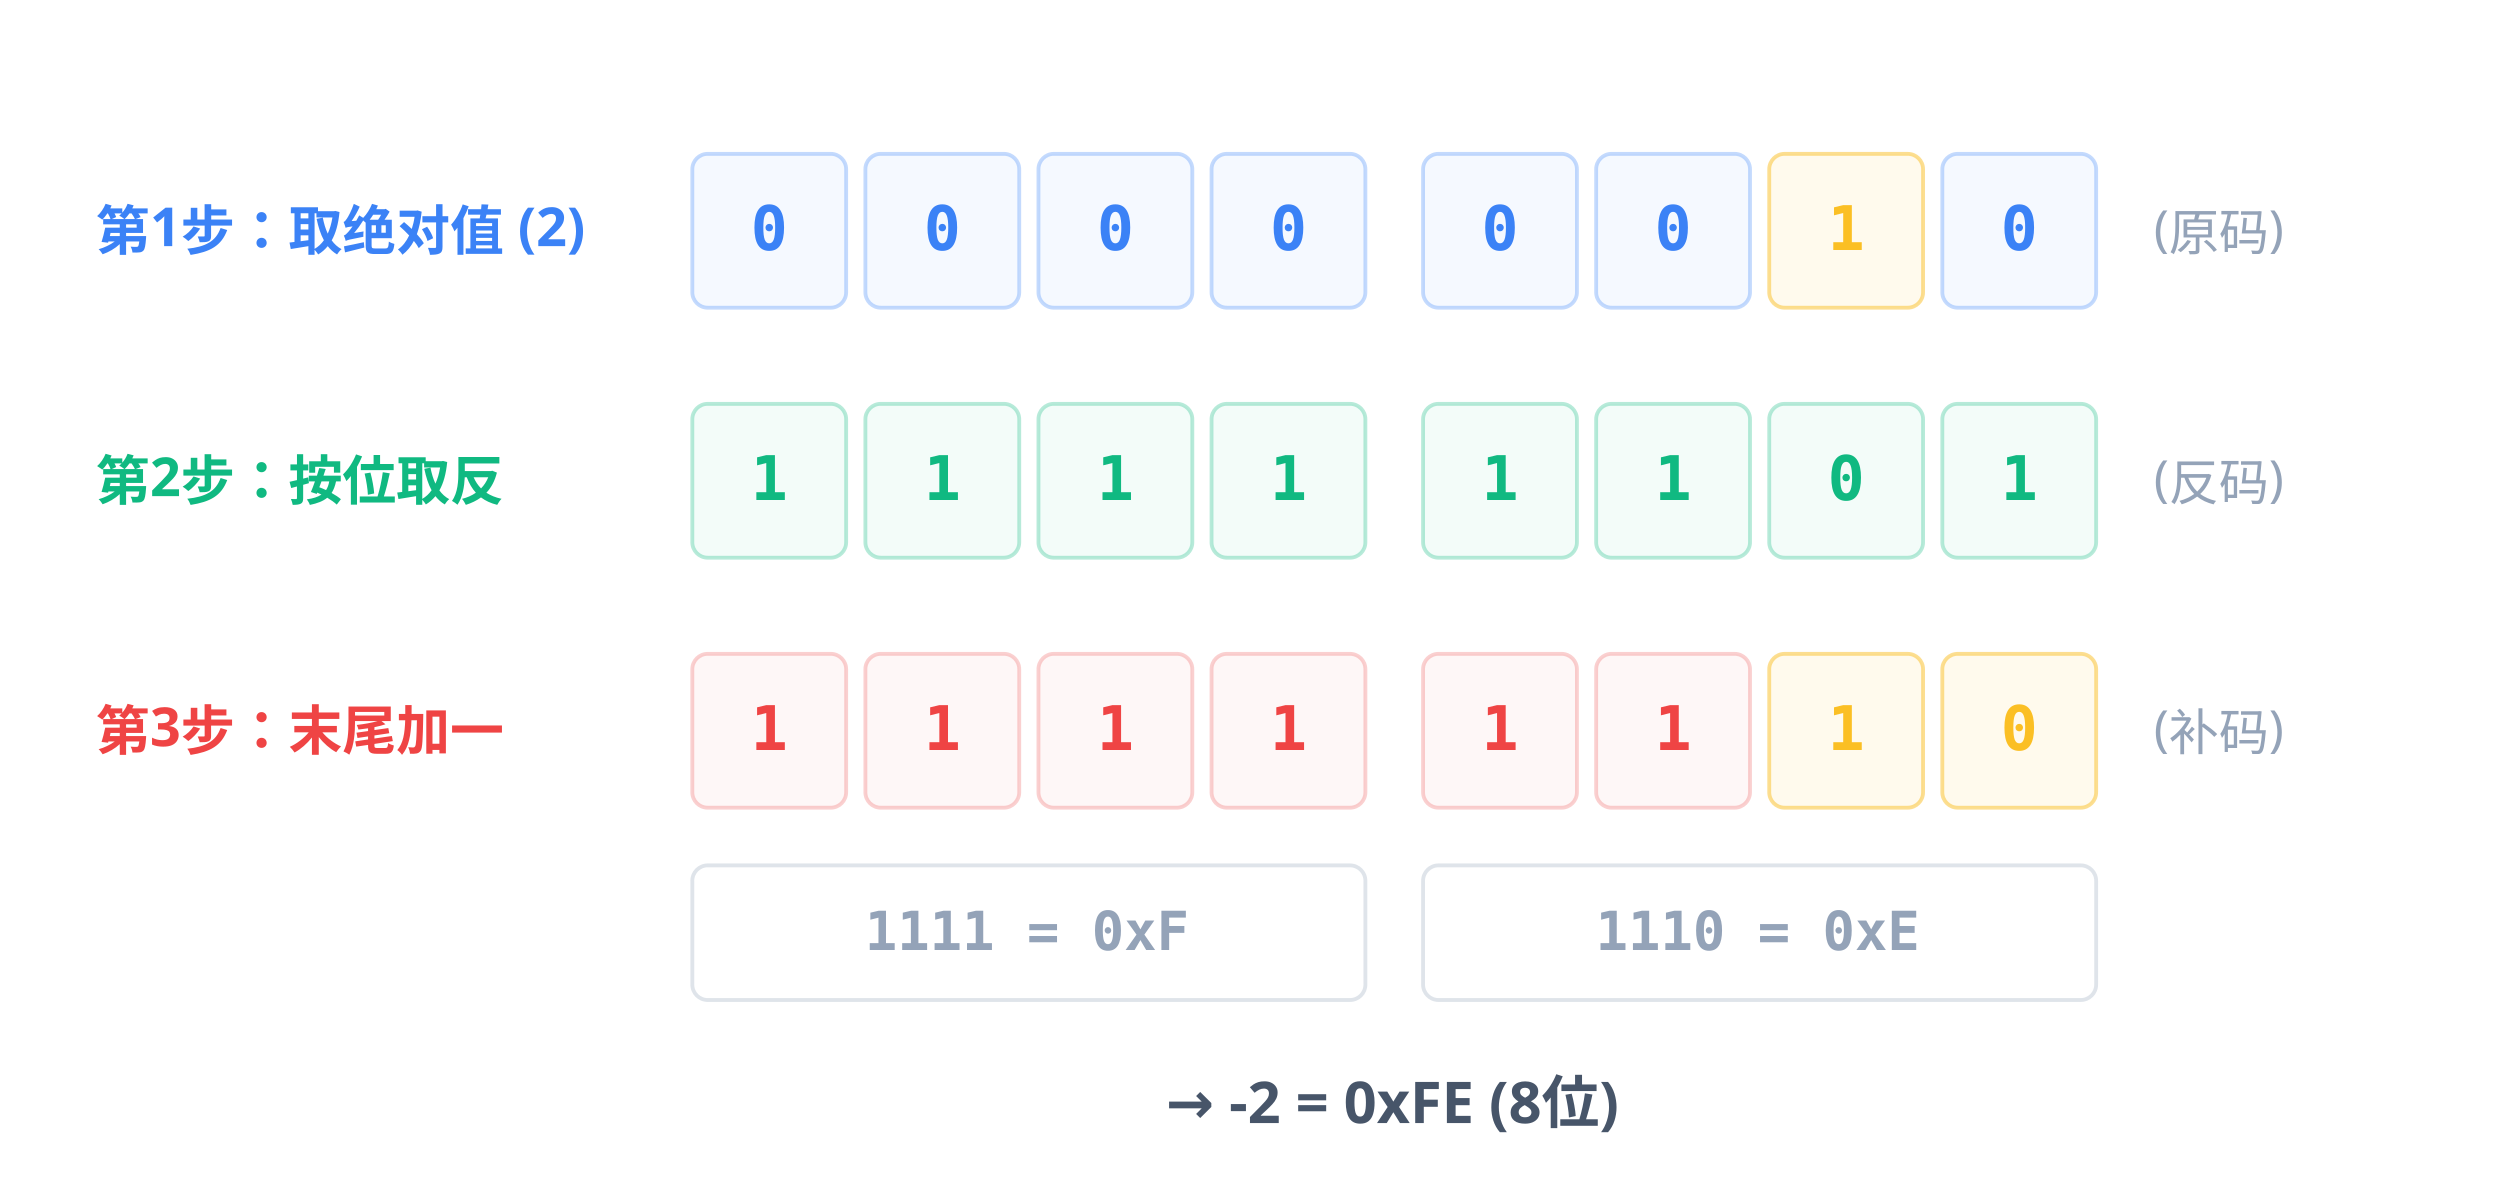
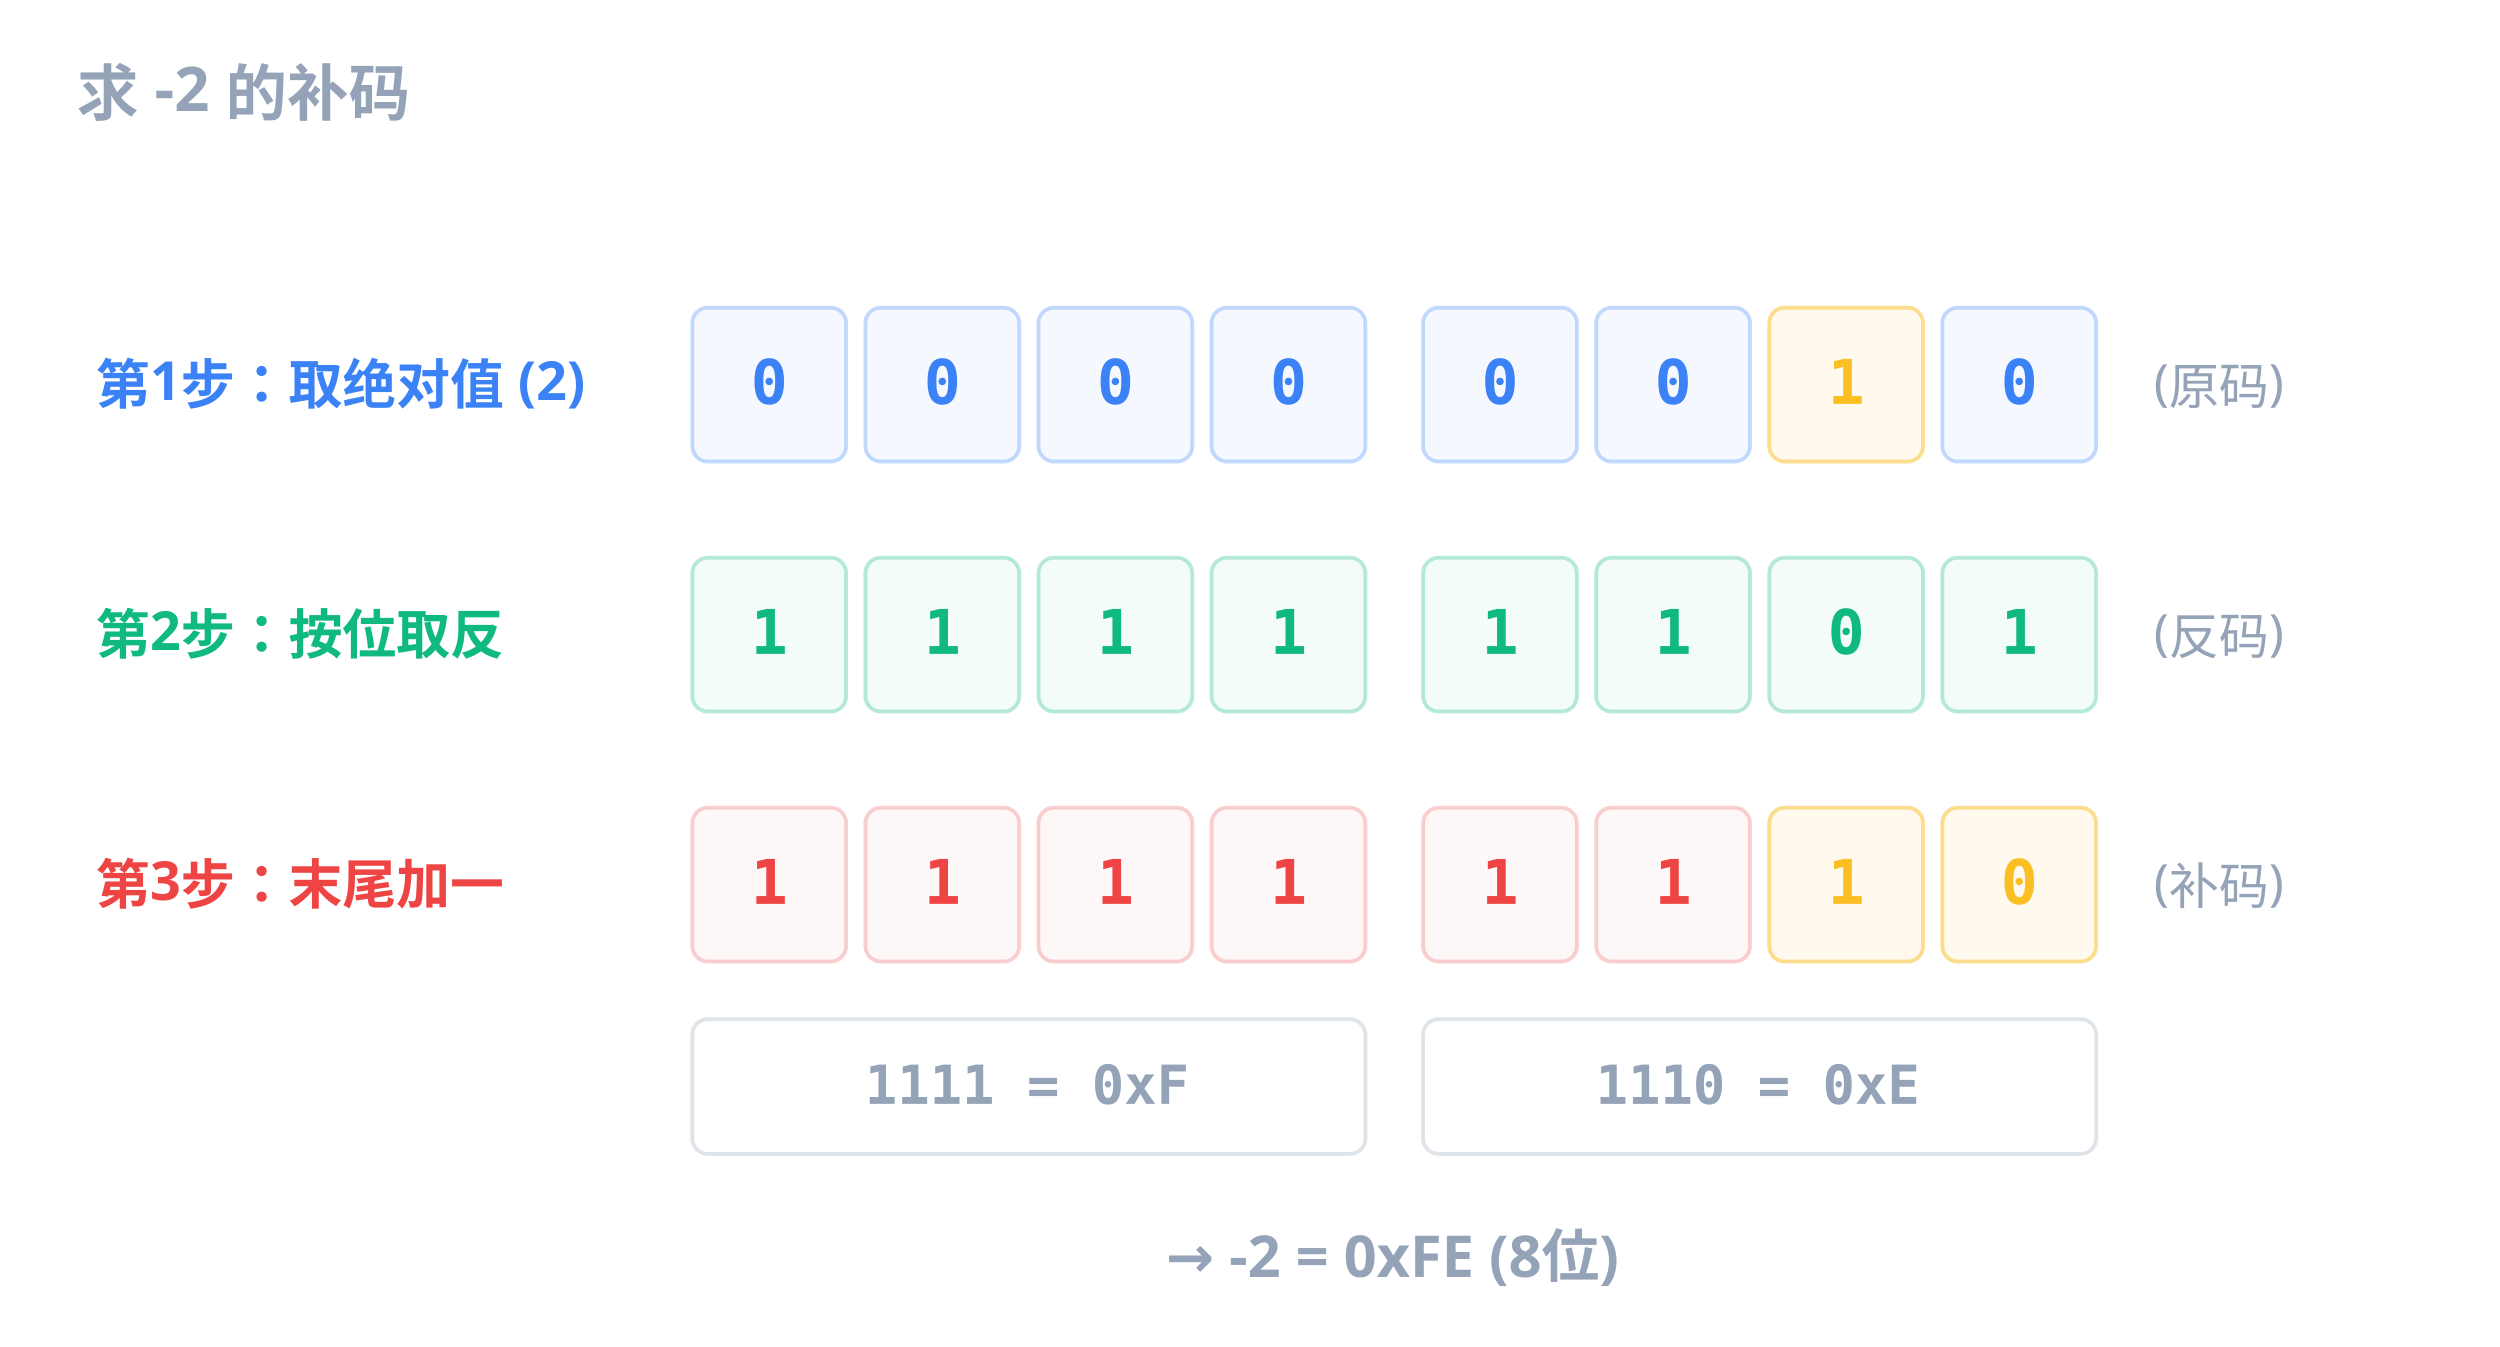
- <svg xmlns="http://www.w3.org/2000/svg" viewBox="0 0 650 310" width="100%" height="100%">
-   <g transform="translate(0, -20)">
-     <text x="25" y="85" font-family="sans-serif" font-size="14" font-weight="bold" fill="#3b82f6">第1步：取绝对值 (2)</text>
+ <svg xmlns="http://www.w3.org/2000/svg" viewBox="0 0 650 350" width="100%" height="100%" font-family="'Noto Sans SC','Microsoft YaHei','PingFang SC','Hiragino Sans GB',sans-serif" font-size="14">
+   <text x="20" y="30" font-size="16" font-weight="bold" fill="#94a3b8">求 -2 的补码</text>
+   <g transform="translate(0, 20)">
+     <text x="25" y="85" font-size="14" font-weight="bold" fill="#3b82f6">第1步：取绝对值 (2)</text>
    <rect x="180" y="60" width="40" height="40" rx="4" fill="#3b82f6" fill-opacity="0.05" stroke="#3b82f6" stroke-opacity="0.3" stroke-width="1" />
    <text x="200" y="85" font-family="monospace" font-size="16" font-weight="bold" fill="#3b82f6" text-anchor="middle">0</text>
    <rect x="225" y="60" width="40" height="40" rx="4" fill="#3b82f6" fill-opacity="0.05" stroke="#3b82f6" stroke-opacity="0.3" stroke-width="1" />
    <text x="245" y="85" font-family="monospace" font-size="16" font-weight="bold" fill="#3b82f6" text-anchor="middle">0</text>
    <rect x="270" y="60" width="40" height="40" rx="4" fill="#3b82f6" fill-opacity="0.05" stroke="#3b82f6" stroke-opacity="0.3" stroke-width="1" />
    <text x="290" y="85" font-family="monospace" font-size="16" font-weight="bold" fill="#3b82f6" text-anchor="middle">0</text>
    <rect x="315" y="60" width="40" height="40" rx="4" fill="#3b82f6" fill-opacity="0.05" stroke="#3b82f6" stroke-opacity="0.3" stroke-width="1" />
    <text x="335" y="85" font-family="monospace" font-size="16" font-weight="bold" fill="#3b82f6" text-anchor="middle">0</text>
    <rect x="370" y="60" width="40" height="40" rx="4" fill="#3b82f6" fill-opacity="0.05" stroke="#3b82f6" stroke-opacity="0.3" stroke-width="1" />
    <text x="390" y="85" font-family="monospace" font-size="16" font-weight="bold" fill="#3b82f6" text-anchor="middle">0</text>
    <rect x="415" y="60" width="40" height="40" rx="4" fill="#3b82f6" fill-opacity="0.05" stroke="#3b82f6" stroke-opacity="0.3" stroke-width="1" />
    <text x="435" y="85" font-family="monospace" font-size="16" font-weight="bold" fill="#3b82f6" text-anchor="middle">0</text>
    <rect x="460" y="60" width="40" height="40" rx="4" fill="#fbbf24" fill-opacity="0.08" stroke="#fbbf24" stroke-opacity="0.5" stroke-width="1" />
    <text x="480" y="85" font-family="monospace" font-size="16" font-weight="bold" fill="#fbbf24" text-anchor="middle">1</text>
    <rect x="505" y="60" width="40" height="40" rx="4" fill="#3b82f6" fill-opacity="0.05" stroke="#3b82f6" stroke-opacity="0.3" stroke-width="1" />
    <text x="525" y="85" font-family="monospace" font-size="16" font-weight="bold" fill="#3b82f6" text-anchor="middle">0</text>
-     <text x="560" y="84" font-family="sans-serif" font-size="13" fill="#94a3b8">(原码)</text>
+     <text x="560" y="84" font-size="13" fill="#94a3b8">(原码)</text>
  </g>
-   <g transform="translate(0, 45)">
-     <text x="25" y="85" font-family="sans-serif" font-size="14" font-weight="bold" fill="#10b981">第2步：按位取反</text>
+   <g transform="translate(0, 85)">
+     <text x="25" y="85" font-size="14" font-weight="bold" fill="#10b981">第2步：按位取反</text>
    <rect x="180" y="60" width="40" height="40" rx="4" fill="#10b981" fill-opacity="0.05" stroke="#10b981" stroke-opacity="0.3" stroke-width="1" />
    <text x="200" y="85" font-family="monospace" font-size="16" font-weight="bold" fill="#10b981" text-anchor="middle">1</text>
    <rect x="225" y="60" width="40" height="40" rx="4" fill="#10b981" fill-opacity="0.05" stroke="#10b981" stroke-opacity="0.3" stroke-width="1" />
    <text x="245" y="85" font-family="monospace" font-size="16" font-weight="bold" fill="#10b981" text-anchor="middle">1</text>
    <rect x="270" y="60" width="40" height="40" rx="4" fill="#10b981" fill-opacity="0.05" stroke="#10b981" stroke-opacity="0.3" stroke-width="1" />
    <text x="290" y="85" font-family="monospace" font-size="16" font-weight="bold" fill="#10b981" text-anchor="middle">1</text>
    <rect x="315" y="60" width="40" height="40" rx="4" fill="#10b981" fill-opacity="0.05" stroke="#10b981" stroke-opacity="0.3" stroke-width="1" />
    <text x="335" y="85" font-family="monospace" font-size="16" font-weight="bold" fill="#10b981" text-anchor="middle">1</text>
    <rect x="370" y="60" width="40" height="40" rx="4" fill="#10b981" fill-opacity="0.05" stroke="#10b981" stroke-opacity="0.3" stroke-width="1" />
    <text x="390" y="85" font-family="monospace" font-size="16" font-weight="bold" fill="#10b981" text-anchor="middle">1</text>
    <rect x="415" y="60" width="40" height="40" rx="4" fill="#10b981" fill-opacity="0.05" stroke="#10b981" stroke-opacity="0.3" stroke-width="1" />
    <text x="435" y="85" font-family="monospace" font-size="16" font-weight="bold" fill="#10b981" text-anchor="middle">1</text>
    <rect x="460" y="60" width="40" height="40" rx="4" fill="#10b981" fill-opacity="0.05" stroke="#10b981" stroke-opacity="0.3" stroke-width="1" />
    <text x="480" y="85" font-family="monospace" font-size="16" font-weight="bold" fill="#10b981" text-anchor="middle">0</text>
    <rect x="505" y="60" width="40" height="40" rx="4" fill="#10b981" fill-opacity="0.05" stroke="#10b981" stroke-opacity="0.3" stroke-width="1" />
    <text x="525" y="85" font-family="monospace" font-size="16" font-weight="bold" fill="#10b981" text-anchor="middle">1</text>
-     <text x="560" y="84" font-family="sans-serif" font-size="13" fill="#94a3b8">(反码)</text>
+     <text x="560" y="84" font-size="13" fill="#94a3b8">(反码)</text>
  </g>
-   <g transform="translate(0, 110)">
-     <text x="25" y="85" font-family="sans-serif" font-size="14" font-weight="bold" fill="#ef4444">第3步：末尾加一</text>
+   <g transform="translate(0, 150)">
+     <text x="25" y="85" font-size="14" font-weight="bold" fill="#ef4444">第3步：末尾加一</text>
    <rect x="180" y="60" width="40" height="40" rx="4" fill="#ef4444" fill-opacity="0.04" stroke="#ef4444" stroke-opacity="0.25" stroke-width="1" />
    <text x="200" y="85" font-family="monospace" font-size="16" font-weight="bold" fill="#ef4444" text-anchor="middle">1</text>
    <rect x="225" y="60" width="40" height="40" rx="4" fill="#ef4444" fill-opacity="0.04" stroke="#ef4444" stroke-opacity="0.25" stroke-width="1" />
    <text x="245" y="85" font-family="monospace" font-size="16" font-weight="bold" fill="#ef4444" text-anchor="middle">1</text>
    <rect x="270" y="60" width="40" height="40" rx="4" fill="#ef4444" fill-opacity="0.04" stroke="#ef4444" stroke-opacity="0.25" stroke-width="1" />
    <text x="290" y="85" font-family="monospace" font-size="16" font-weight="bold" fill="#ef4444" text-anchor="middle">1</text>
    <rect x="315" y="60" width="40" height="40" rx="4" fill="#ef4444" fill-opacity="0.04" stroke="#ef4444" stroke-opacity="0.25" stroke-width="1" />
    <text x="335" y="85" font-family="monospace" font-size="16" font-weight="bold" fill="#ef4444" text-anchor="middle">1</text>
    <rect x="370" y="60" width="40" height="40" rx="4" fill="#ef4444" fill-opacity="0.04" stroke="#ef4444" stroke-opacity="0.25" stroke-width="1" />
    <text x="390" y="85" font-family="monospace" font-size="16" font-weight="bold" fill="#ef4444" text-anchor="middle">1</text>
    <rect x="415" y="60" width="40" height="40" rx="4" fill="#ef4444" fill-opacity="0.04" stroke="#ef4444" stroke-opacity="0.25" stroke-width="1" />
    <text x="435" y="85" font-family="monospace" font-size="16" font-weight="bold" fill="#ef4444" text-anchor="middle">1</text>
    <rect x="460" y="60" width="40" height="40" rx="4" fill="#fbbf24" fill-opacity="0.08" stroke="#fbbf24" stroke-opacity="0.5" stroke-width="1" />
    <text x="480" y="85" font-family="monospace" font-size="16" font-weight="bold" fill="#fbbf24" text-anchor="middle">1</text>
    <rect x="505" y="60" width="40" height="40" rx="4" fill="#fbbf24" fill-opacity="0.08" stroke="#fbbf24" stroke-opacity="0.5" stroke-width="1" />
    <text x="525" y="85" font-family="monospace" font-size="16" font-weight="bold" fill="#fbbf24" text-anchor="middle">0</text>
-     <text x="560" y="84" font-family="sans-serif" font-size="13" fill="#94a3b8">(补码)</text>
+     <text x="560" y="84" font-size="13" fill="#94a3b8">(补码)</text>
  </g>
-   <g transform="translate(0, 225)">
+   <g transform="translate(0, 265)">
    <rect x="180" y="0" width="175" height="35" rx="4" fill="none" stroke="#94a3b8" stroke-opacity="0.3" stroke-width="1" />
    <text x="267" y="22" font-family="monospace" font-size="14" font-weight="bold" fill="#94a3b8" text-anchor="middle">1111 = 0xF</text>
    <rect x="370" y="0" width="175" height="35" rx="4" fill="none" stroke="#94a3b8" stroke-opacity="0.3" stroke-width="1" />
    <text x="457" y="22" font-family="monospace" font-size="14" font-weight="bold" fill="#94a3b8" text-anchor="middle">1110 = 0xE</text>
  </g>
-   <text x="362" y="292" font-family="sans-serif" font-size="15" font-weight="bold" fill="#475569" text-anchor="middle">→  -2 = 0xFE (8位)</text>
+   <text x="362" y="332" font-size="15" font-weight="bold" fill="#94a3b8" text-anchor="middle">→  -2 = 0xFE (8位)</text>
</svg>
